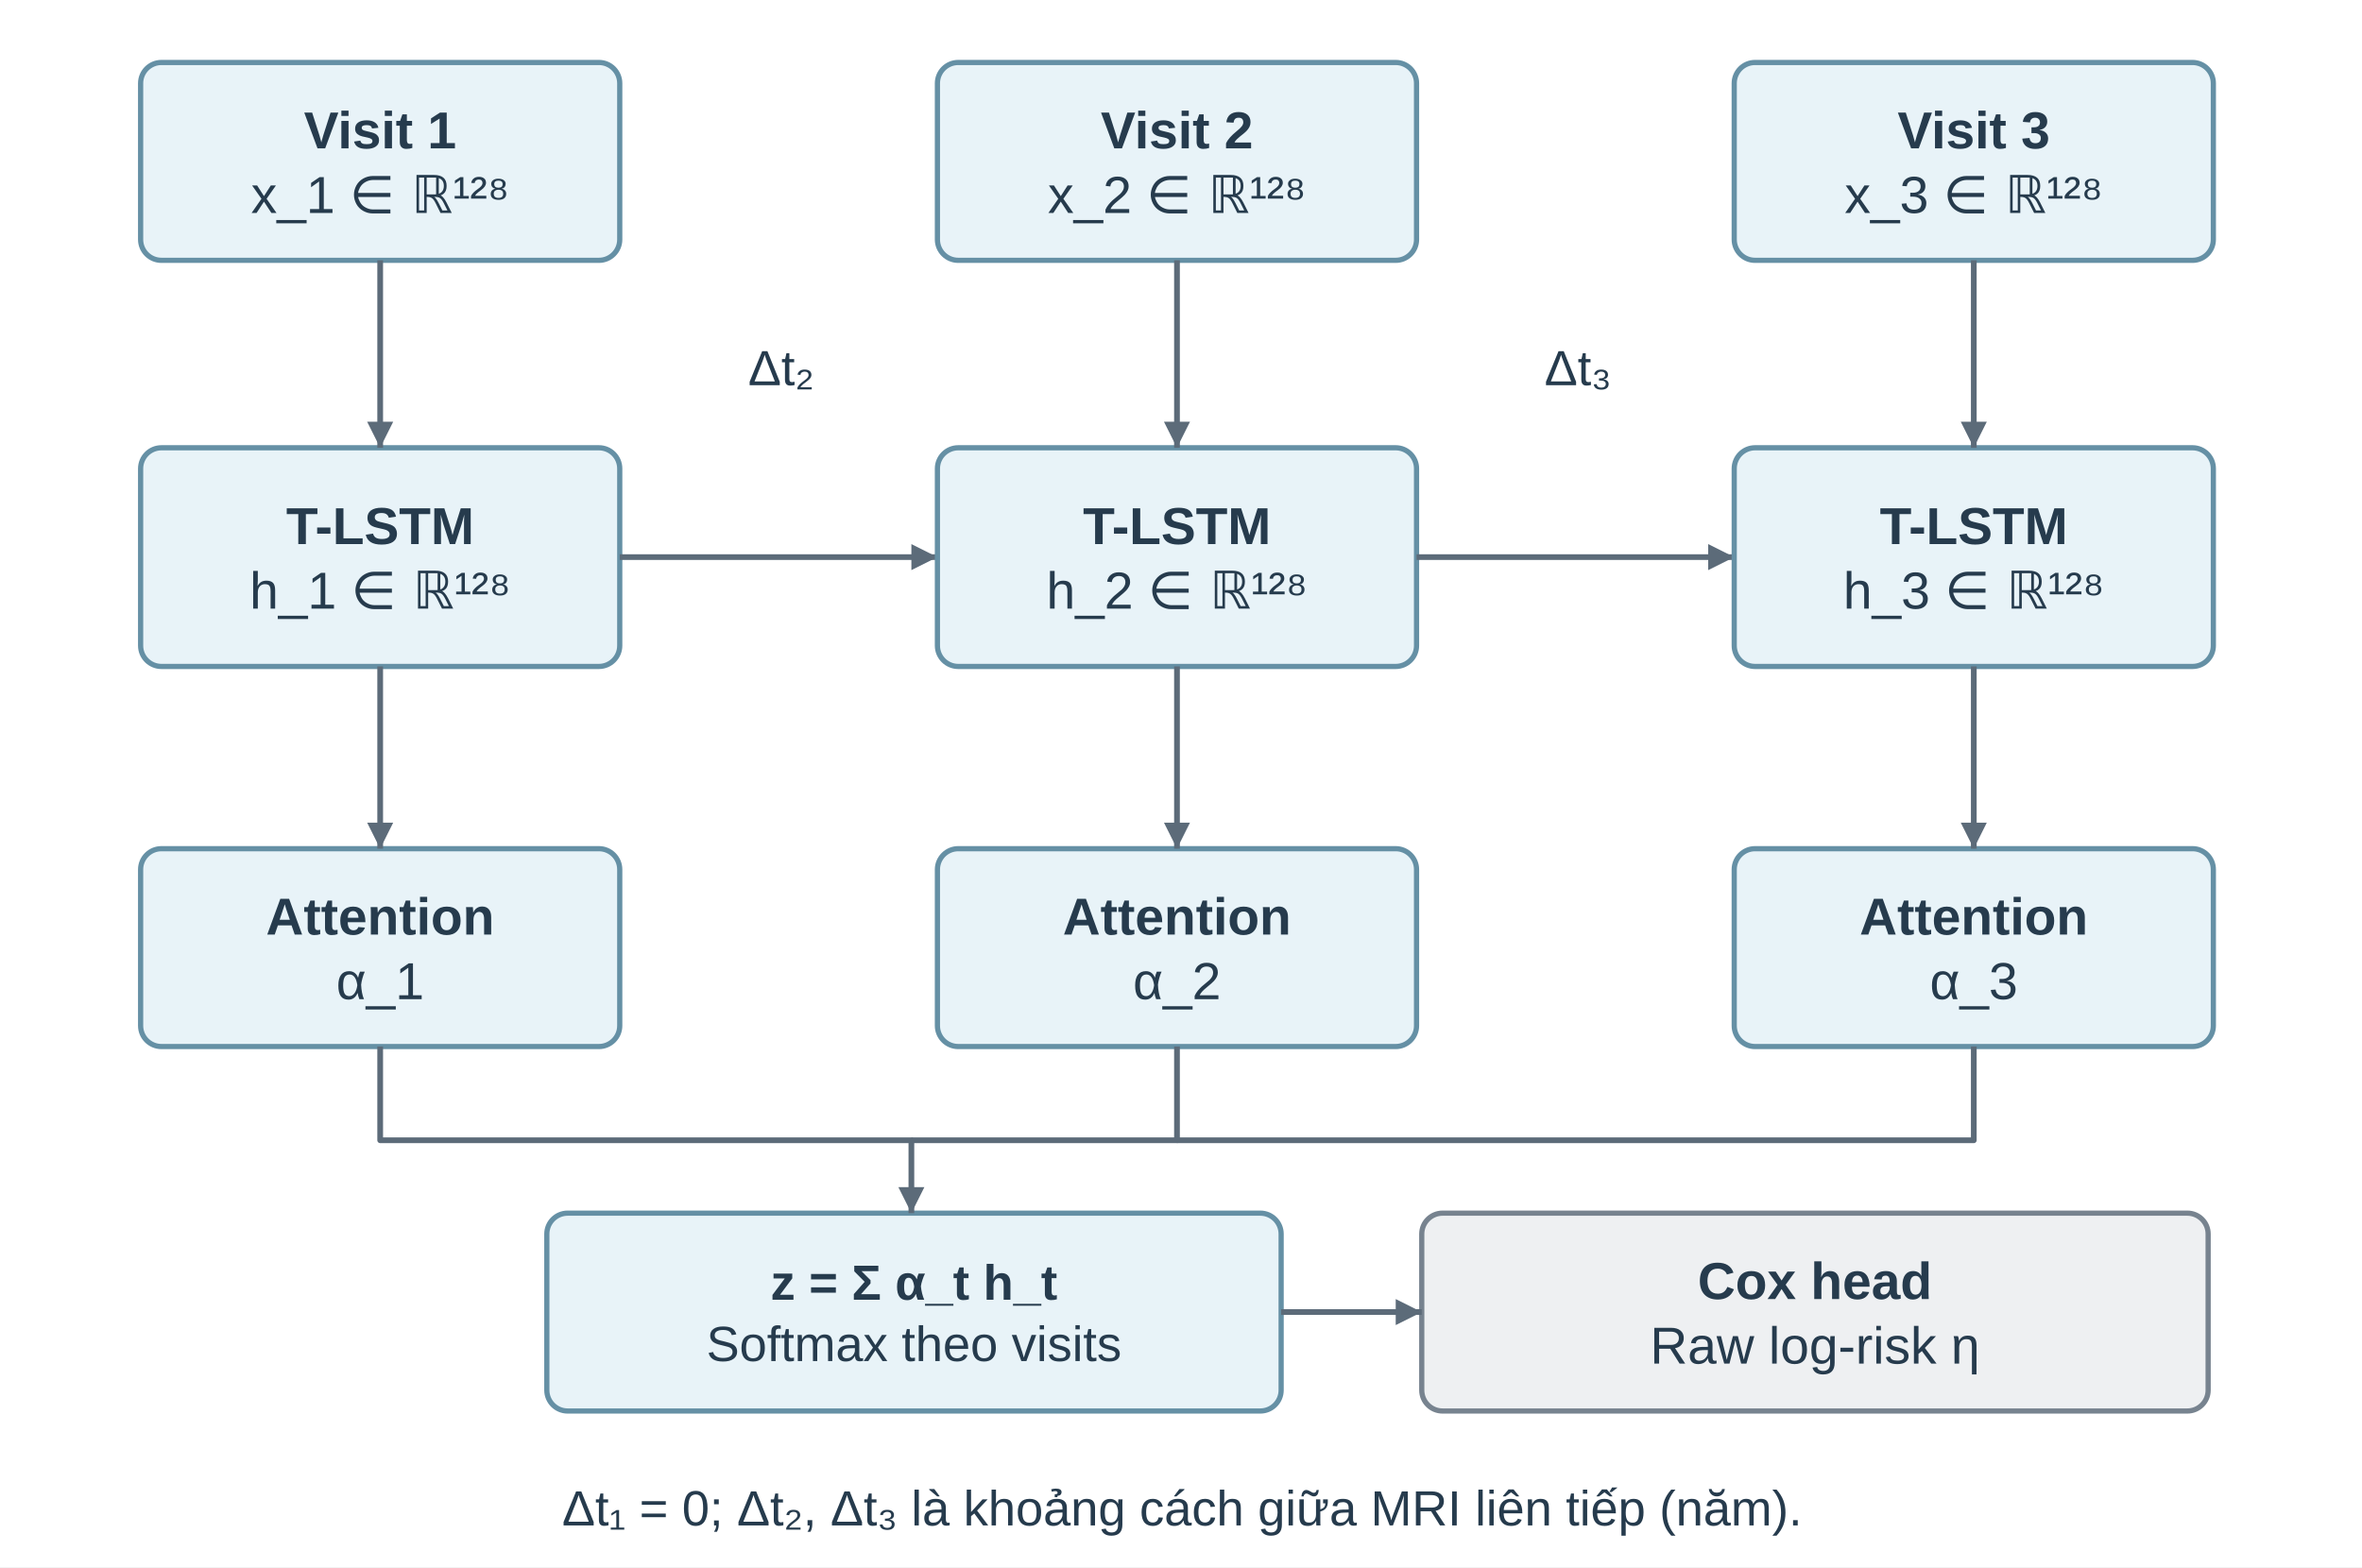
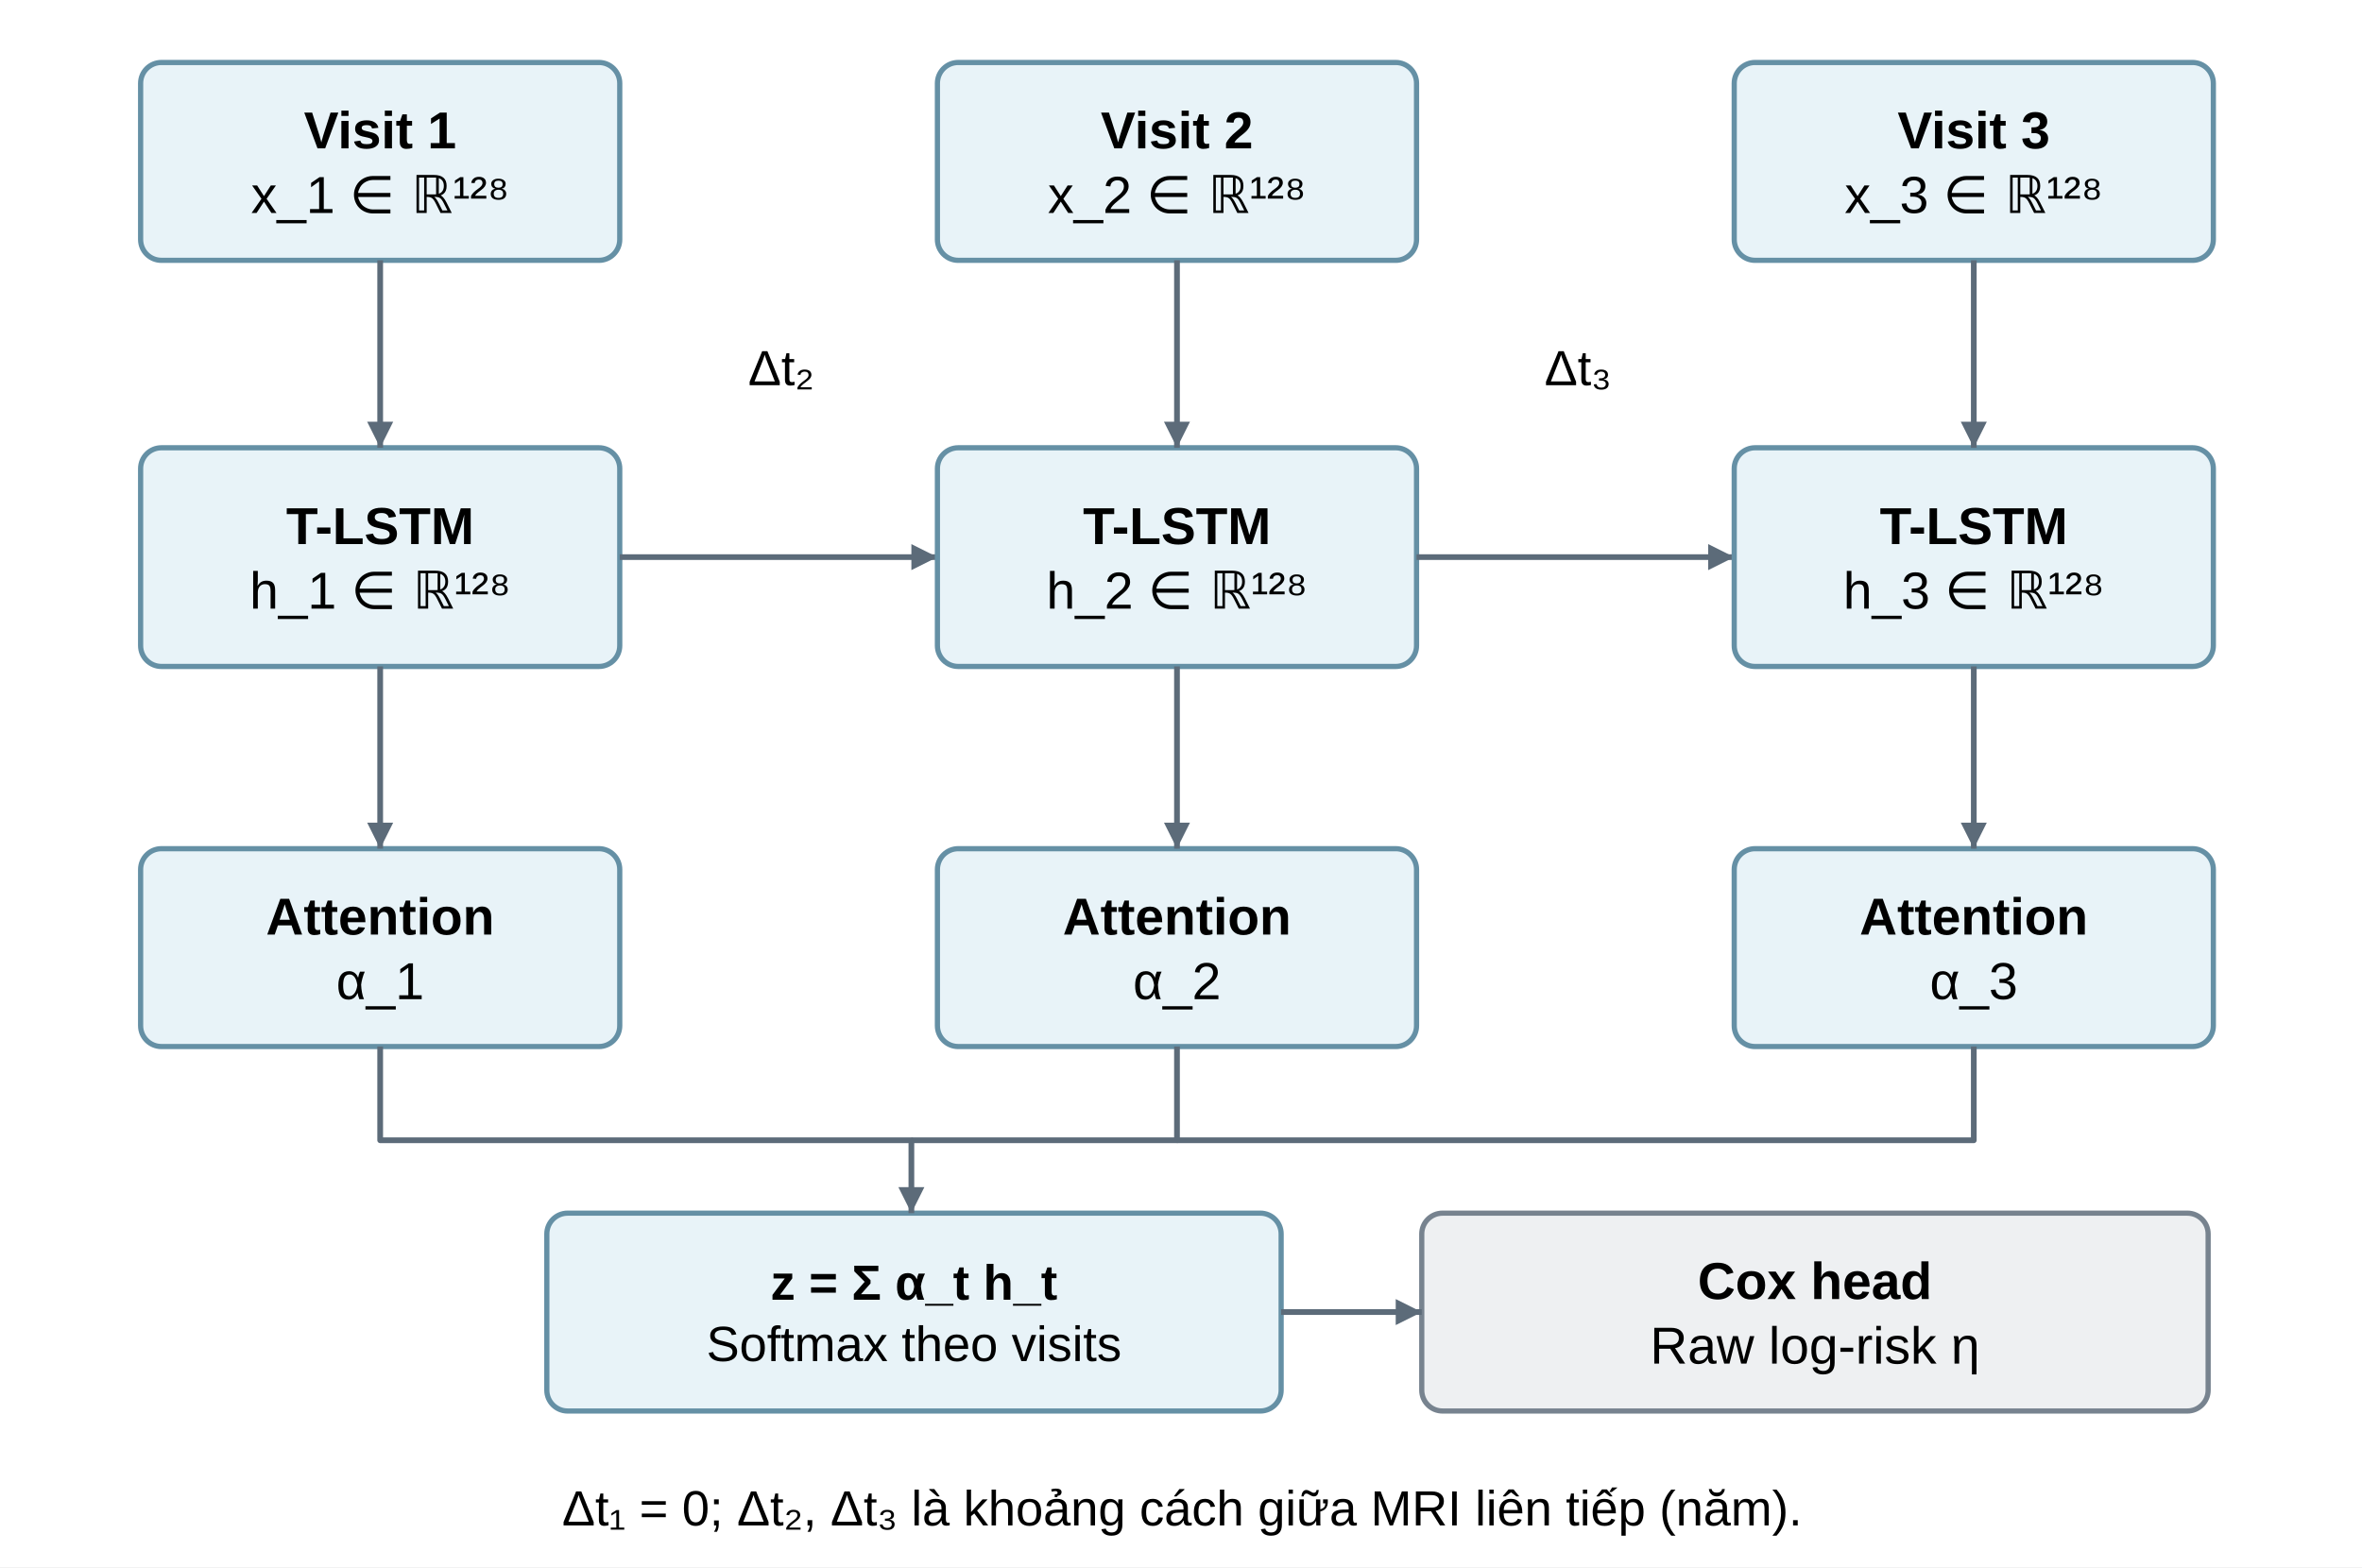
<svg xmlns="http://www.w3.org/2000/svg" width="160mm" height="106.186mm" viewBox="0 0 453.543 301">
  <rect width="100%" height="100%" fill="white" />
  <rect x="27" y="12" width="92" height="38" rx="4" fill="#E8F3F8" stroke="#6590A5" stroke-width="1" />
-   <text x="73.0" y="28.5" font-family="Arial, DejaVu Sans, sans-serif" font-size="10" font-weight="700" text-anchor="middle" fill="#263B4D">Visit 1</text>
-   <text x="73.0" y="40.9" font-family="Arial, DejaVu Sans, sans-serif" font-size="10" font-weight="400" text-anchor="middle" fill="#263B4D">x_1 ∈ ℝ¹²⁸</text>
+   <text x="73.0" y="28.5" font-family="Arial, DejaVu Sans, sans-serif" font-size="10" font-weight="700" text-anchor="middle" fill="#000000">Visit 1</text>
+   <text x="73.0" y="40.9" font-family="Arial, DejaVu Sans, sans-serif" font-size="10" font-weight="400" text-anchor="middle" fill="#000000">x_1 ∈ ℝ¹²⁸</text>
  <rect x="27" y="86" width="92" height="42" rx="4" fill="#E8F3F8" stroke="#6590A5" stroke-width="1" />
-   <text x="73.0" y="104.5" font-family="Arial, DejaVu Sans, sans-serif" font-size="10" font-weight="700" text-anchor="middle" fill="#263B4D">T-LSTM</text>
-   <text x="73.0" y="116.9" font-family="Arial, DejaVu Sans, sans-serif" font-size="10" font-weight="400" text-anchor="middle" fill="#263B4D">h_1 ∈ ℝ¹²⁸</text>
+   <text x="73.0" y="104.5" font-family="Arial, DejaVu Sans, sans-serif" font-size="10" font-weight="700" text-anchor="middle" fill="#000000">T-LSTM</text>
+   <text x="73.0" y="116.9" font-family="Arial, DejaVu Sans, sans-serif" font-size="10" font-weight="400" text-anchor="middle" fill="#000000">h_1 ∈ ℝ¹²⁸</text>
  <polyline points="73,50 73,86" fill="none" stroke="#5C6B79" stroke-width="1.1" stroke-linejoin="round" />
  <polygon points="73,86 75.5,81.0 70.5,81.0" fill="#5C6B79" />
  <rect x="27" y="163" width="92" height="38" rx="4" fill="#E8F3F8" stroke="#6590A5" stroke-width="1" />
-   <text x="73.0" y="179.5" font-family="Arial, DejaVu Sans, sans-serif" font-size="10" font-weight="700" text-anchor="middle" fill="#263B4D">Attention</text>
-   <text x="73.0" y="191.9" font-family="Arial, DejaVu Sans, sans-serif" font-size="10" font-weight="400" text-anchor="middle" fill="#263B4D">α_1</text>
+   <text x="73.0" y="179.5" font-family="Arial, DejaVu Sans, sans-serif" font-size="10" font-weight="700" text-anchor="middle" fill="#000000">Attention</text>
+   <text x="73.0" y="191.9" font-family="Arial, DejaVu Sans, sans-serif" font-size="10" font-weight="400" text-anchor="middle" fill="#000000">α_1</text>
  <polyline points="73,128 73,163" fill="none" stroke="#5C6B79" stroke-width="1.1" stroke-linejoin="round" />
  <polygon points="73,163 75.5,158.0 70.5,158.0" fill="#5C6B79" />
  <polyline points="119,107 180,107" fill="none" stroke="#5C6B79" stroke-width="1.1" stroke-linejoin="round" />
  <polygon points="180,107 175.0,104.5 175.0,109.5" fill="#5C6B79" />
  <rect x="180" y="12" width="92" height="38" rx="4" fill="#E8F3F8" stroke="#6590A5" stroke-width="1" />
-   <text x="226.0" y="28.5" font-family="Arial, DejaVu Sans, sans-serif" font-size="10" font-weight="700" text-anchor="middle" fill="#263B4D">Visit 2</text>
-   <text x="226.0" y="40.9" font-family="Arial, DejaVu Sans, sans-serif" font-size="10" font-weight="400" text-anchor="middle" fill="#263B4D">x_2 ∈ ℝ¹²⁸</text>
+   <text x="226.0" y="28.5" font-family="Arial, DejaVu Sans, sans-serif" font-size="10" font-weight="700" text-anchor="middle" fill="#000000">Visit 2</text>
+   <text x="226.0" y="40.9" font-family="Arial, DejaVu Sans, sans-serif" font-size="10" font-weight="400" text-anchor="middle" fill="#000000">x_2 ∈ ℝ¹²⁸</text>
  <rect x="180" y="86" width="92" height="42" rx="4" fill="#E8F3F8" stroke="#6590A5" stroke-width="1" />
-   <text x="226.0" y="104.5" font-family="Arial, DejaVu Sans, sans-serif" font-size="10" font-weight="700" text-anchor="middle" fill="#263B4D">T-LSTM</text>
-   <text x="226.0" y="116.9" font-family="Arial, DejaVu Sans, sans-serif" font-size="10" font-weight="400" text-anchor="middle" fill="#263B4D">h_2 ∈ ℝ¹²⁸</text>
+   <text x="226.0" y="104.5" font-family="Arial, DejaVu Sans, sans-serif" font-size="10" font-weight="700" text-anchor="middle" fill="#000000">T-LSTM</text>
+   <text x="226.0" y="116.9" font-family="Arial, DejaVu Sans, sans-serif" font-size="10" font-weight="400" text-anchor="middle" fill="#000000">h_2 ∈ ℝ¹²⁸</text>
  <polyline points="226,50 226,86" fill="none" stroke="#5C6B79" stroke-width="1.1" stroke-linejoin="round" />
  <polygon points="226,86 228.5,81.0 223.5,81.0" fill="#5C6B79" />
  <rect x="180" y="163" width="92" height="38" rx="4" fill="#E8F3F8" stroke="#6590A5" stroke-width="1" />
-   <text x="226.0" y="179.5" font-family="Arial, DejaVu Sans, sans-serif" font-size="10" font-weight="700" text-anchor="middle" fill="#263B4D">Attention</text>
-   <text x="226.0" y="191.9" font-family="Arial, DejaVu Sans, sans-serif" font-size="10" font-weight="400" text-anchor="middle" fill="#263B4D">α_2</text>
+   <text x="226.0" y="179.5" font-family="Arial, DejaVu Sans, sans-serif" font-size="10" font-weight="700" text-anchor="middle" fill="#000000">Attention</text>
+   <text x="226.0" y="191.9" font-family="Arial, DejaVu Sans, sans-serif" font-size="10" font-weight="400" text-anchor="middle" fill="#000000">α_2</text>
  <polyline points="226,128 226,163" fill="none" stroke="#5C6B79" stroke-width="1.1" stroke-linejoin="round" />
  <polygon points="226,163 228.5,158.0 223.5,158.0" fill="#5C6B79" />
  <polyline points="272,107 333,107" fill="none" stroke="#5C6B79" stroke-width="1.1" stroke-linejoin="round" />
  <polygon points="333,107 328.0,104.5 328.0,109.5" fill="#5C6B79" />
  <rect x="333" y="12" width="92" height="38" rx="4" fill="#E8F3F8" stroke="#6590A5" stroke-width="1" />
-   <text x="379.0" y="28.5" font-family="Arial, DejaVu Sans, sans-serif" font-size="10" font-weight="700" text-anchor="middle" fill="#263B4D">Visit 3</text>
-   <text x="379.0" y="40.9" font-family="Arial, DejaVu Sans, sans-serif" font-size="10" font-weight="400" text-anchor="middle" fill="#263B4D">x_3 ∈ ℝ¹²⁸</text>
+   <text x="379.0" y="28.5" font-family="Arial, DejaVu Sans, sans-serif" font-size="10" font-weight="700" text-anchor="middle" fill="#000000">Visit 3</text>
+   <text x="379.0" y="40.9" font-family="Arial, DejaVu Sans, sans-serif" font-size="10" font-weight="400" text-anchor="middle" fill="#000000">x_3 ∈ ℝ¹²⁸</text>
  <rect x="333" y="86" width="92" height="42" rx="4" fill="#E8F3F8" stroke="#6590A5" stroke-width="1" />
-   <text x="379.0" y="104.5" font-family="Arial, DejaVu Sans, sans-serif" font-size="10" font-weight="700" text-anchor="middle" fill="#263B4D">T-LSTM</text>
-   <text x="379.0" y="116.9" font-family="Arial, DejaVu Sans, sans-serif" font-size="10" font-weight="400" text-anchor="middle" fill="#263B4D">h_3 ∈ ℝ¹²⁸</text>
+   <text x="379.0" y="104.5" font-family="Arial, DejaVu Sans, sans-serif" font-size="10" font-weight="700" text-anchor="middle" fill="#000000">T-LSTM</text>
+   <text x="379.0" y="116.9" font-family="Arial, DejaVu Sans, sans-serif" font-size="10" font-weight="400" text-anchor="middle" fill="#000000">h_3 ∈ ℝ¹²⁸</text>
  <polyline points="379,50 379,86" fill="none" stroke="#5C6B79" stroke-width="1.1" stroke-linejoin="round" />
  <polygon points="379,86 381.5,81.0 376.5,81.0" fill="#5C6B79" />
  <rect x="333" y="163" width="92" height="38" rx="4" fill="#E8F3F8" stroke="#6590A5" stroke-width="1" />
-   <text x="379.0" y="179.5" font-family="Arial, DejaVu Sans, sans-serif" font-size="10" font-weight="700" text-anchor="middle" fill="#263B4D">Attention</text>
-   <text x="379.0" y="191.9" font-family="Arial, DejaVu Sans, sans-serif" font-size="10" font-weight="400" text-anchor="middle" fill="#263B4D">α_3</text>
+   <text x="379.0" y="179.5" font-family="Arial, DejaVu Sans, sans-serif" font-size="10" font-weight="700" text-anchor="middle" fill="#000000">Attention</text>
+   <text x="379.0" y="191.9" font-family="Arial, DejaVu Sans, sans-serif" font-size="10" font-weight="400" text-anchor="middle" fill="#000000">α_3</text>
  <polyline points="379,128 379,163" fill="none" stroke="#5C6B79" stroke-width="1.1" stroke-linejoin="round" />
  <polygon points="379,163 381.5,158.0 376.5,158.0" fill="#5C6B79" />
-   <text x="150" y="73.98" font-family="Arial, DejaVu Sans, sans-serif" font-size="9.5" font-weight="400" text-anchor="middle" fill="#263B4D">Δt₂</text>
-   <text x="303" y="73.98" font-family="Arial, DejaVu Sans, sans-serif" font-size="9.5" font-weight="400" text-anchor="middle" fill="#263B4D">Δt₃</text>
+   <text x="150" y="73.98" font-family="Arial, DejaVu Sans, sans-serif" font-size="9.5" font-weight="400" text-anchor="middle" fill="#000000">Δt₂</text>
+   <text x="303" y="73.98" font-family="Arial, DejaVu Sans, sans-serif" font-size="9.5" font-weight="400" text-anchor="middle" fill="#000000">Δt₃</text>
  <rect x="105" y="233" width="141" height="38" rx="4" fill="#E8F3F8" stroke="#6590A5" stroke-width="1" />
-   <text x="175.5" y="249.625" font-family="Arial, DejaVu Sans, sans-serif" font-size="9.5" font-weight="700" text-anchor="middle" fill="#263B4D">z = Σ α_t h_t</text>
-   <text x="175.5" y="261.405" font-family="Arial, DejaVu Sans, sans-serif" font-size="9.5" font-weight="400" text-anchor="middle" fill="#263B4D">Softmax theo visits</text>
+   <text x="175.5" y="249.625" font-family="Arial, DejaVu Sans, sans-serif" font-size="9.5" font-weight="700" text-anchor="middle" fill="#000000">z = Σ α_t h_t</text>
+   <text x="175.5" y="261.405" font-family="Arial, DejaVu Sans, sans-serif" font-size="9.5" font-weight="400" text-anchor="middle" fill="#000000">Softmax theo visits</text>
  <rect x="273" y="233" width="151" height="38" rx="4" fill="#EEF0F2" stroke="#77838F" stroke-width="1" />
-   <text x="348.5" y="249.5" font-family="Arial, DejaVu Sans, sans-serif" font-size="10" font-weight="700" text-anchor="middle" fill="#263B4D">Cox head</text>
-   <text x="348.5" y="261.9" font-family="Arial, DejaVu Sans, sans-serif" font-size="10" font-weight="400" text-anchor="middle" fill="#263B4D">Raw log-risk η</text>
+   <text x="348.5" y="249.5" font-family="Arial, DejaVu Sans, sans-serif" font-size="10" font-weight="700" text-anchor="middle" fill="#000000">Cox head</text>
+   <text x="348.5" y="261.9" font-family="Arial, DejaVu Sans, sans-serif" font-size="10" font-weight="400" text-anchor="middle" fill="#000000">Raw log-risk η</text>
  <polyline points="246,252 273,252" fill="none" stroke="#5C6B79" stroke-width="1.1" stroke-linejoin="round" />
  <polygon points="273,252 268.0,249.5 268.0,254.5" fill="#5C6B79" />
  <polyline points="73,201 73,219 175,219 175,233" fill="none" stroke="#5C6B79" stroke-width="1.1" stroke-linejoin="round" />
  <polygon points="175,233 177.5,228.0 172.5,228.0" fill="#5C6B79" />
  <polyline points="226,201 226,219 175,219" fill="none" stroke="#5C6B79" stroke-width="1.1" stroke-linejoin="round" />
  <polyline points="379,201 379,219 226,219" fill="none" stroke="#5C6B79" stroke-width="1.1" stroke-linejoin="round" />
-   <text x="227" y="292.98" font-family="Arial, DejaVu Sans, sans-serif" font-size="9.5" font-weight="400" text-anchor="middle" fill="#263B4D">Δt₁ = 0; Δt₂, Δt₃ là khoảng cách giữa MRI liên tiếp (năm).</text>
+   <text x="227" y="292.98" font-family="Arial, DejaVu Sans, sans-serif" font-size="9.5" font-weight="400" text-anchor="middle" fill="#000000">Δt₁ = 0; Δt₂, Δt₃ là khoảng cách giữa MRI liên tiếp (năm).</text>
</svg>
